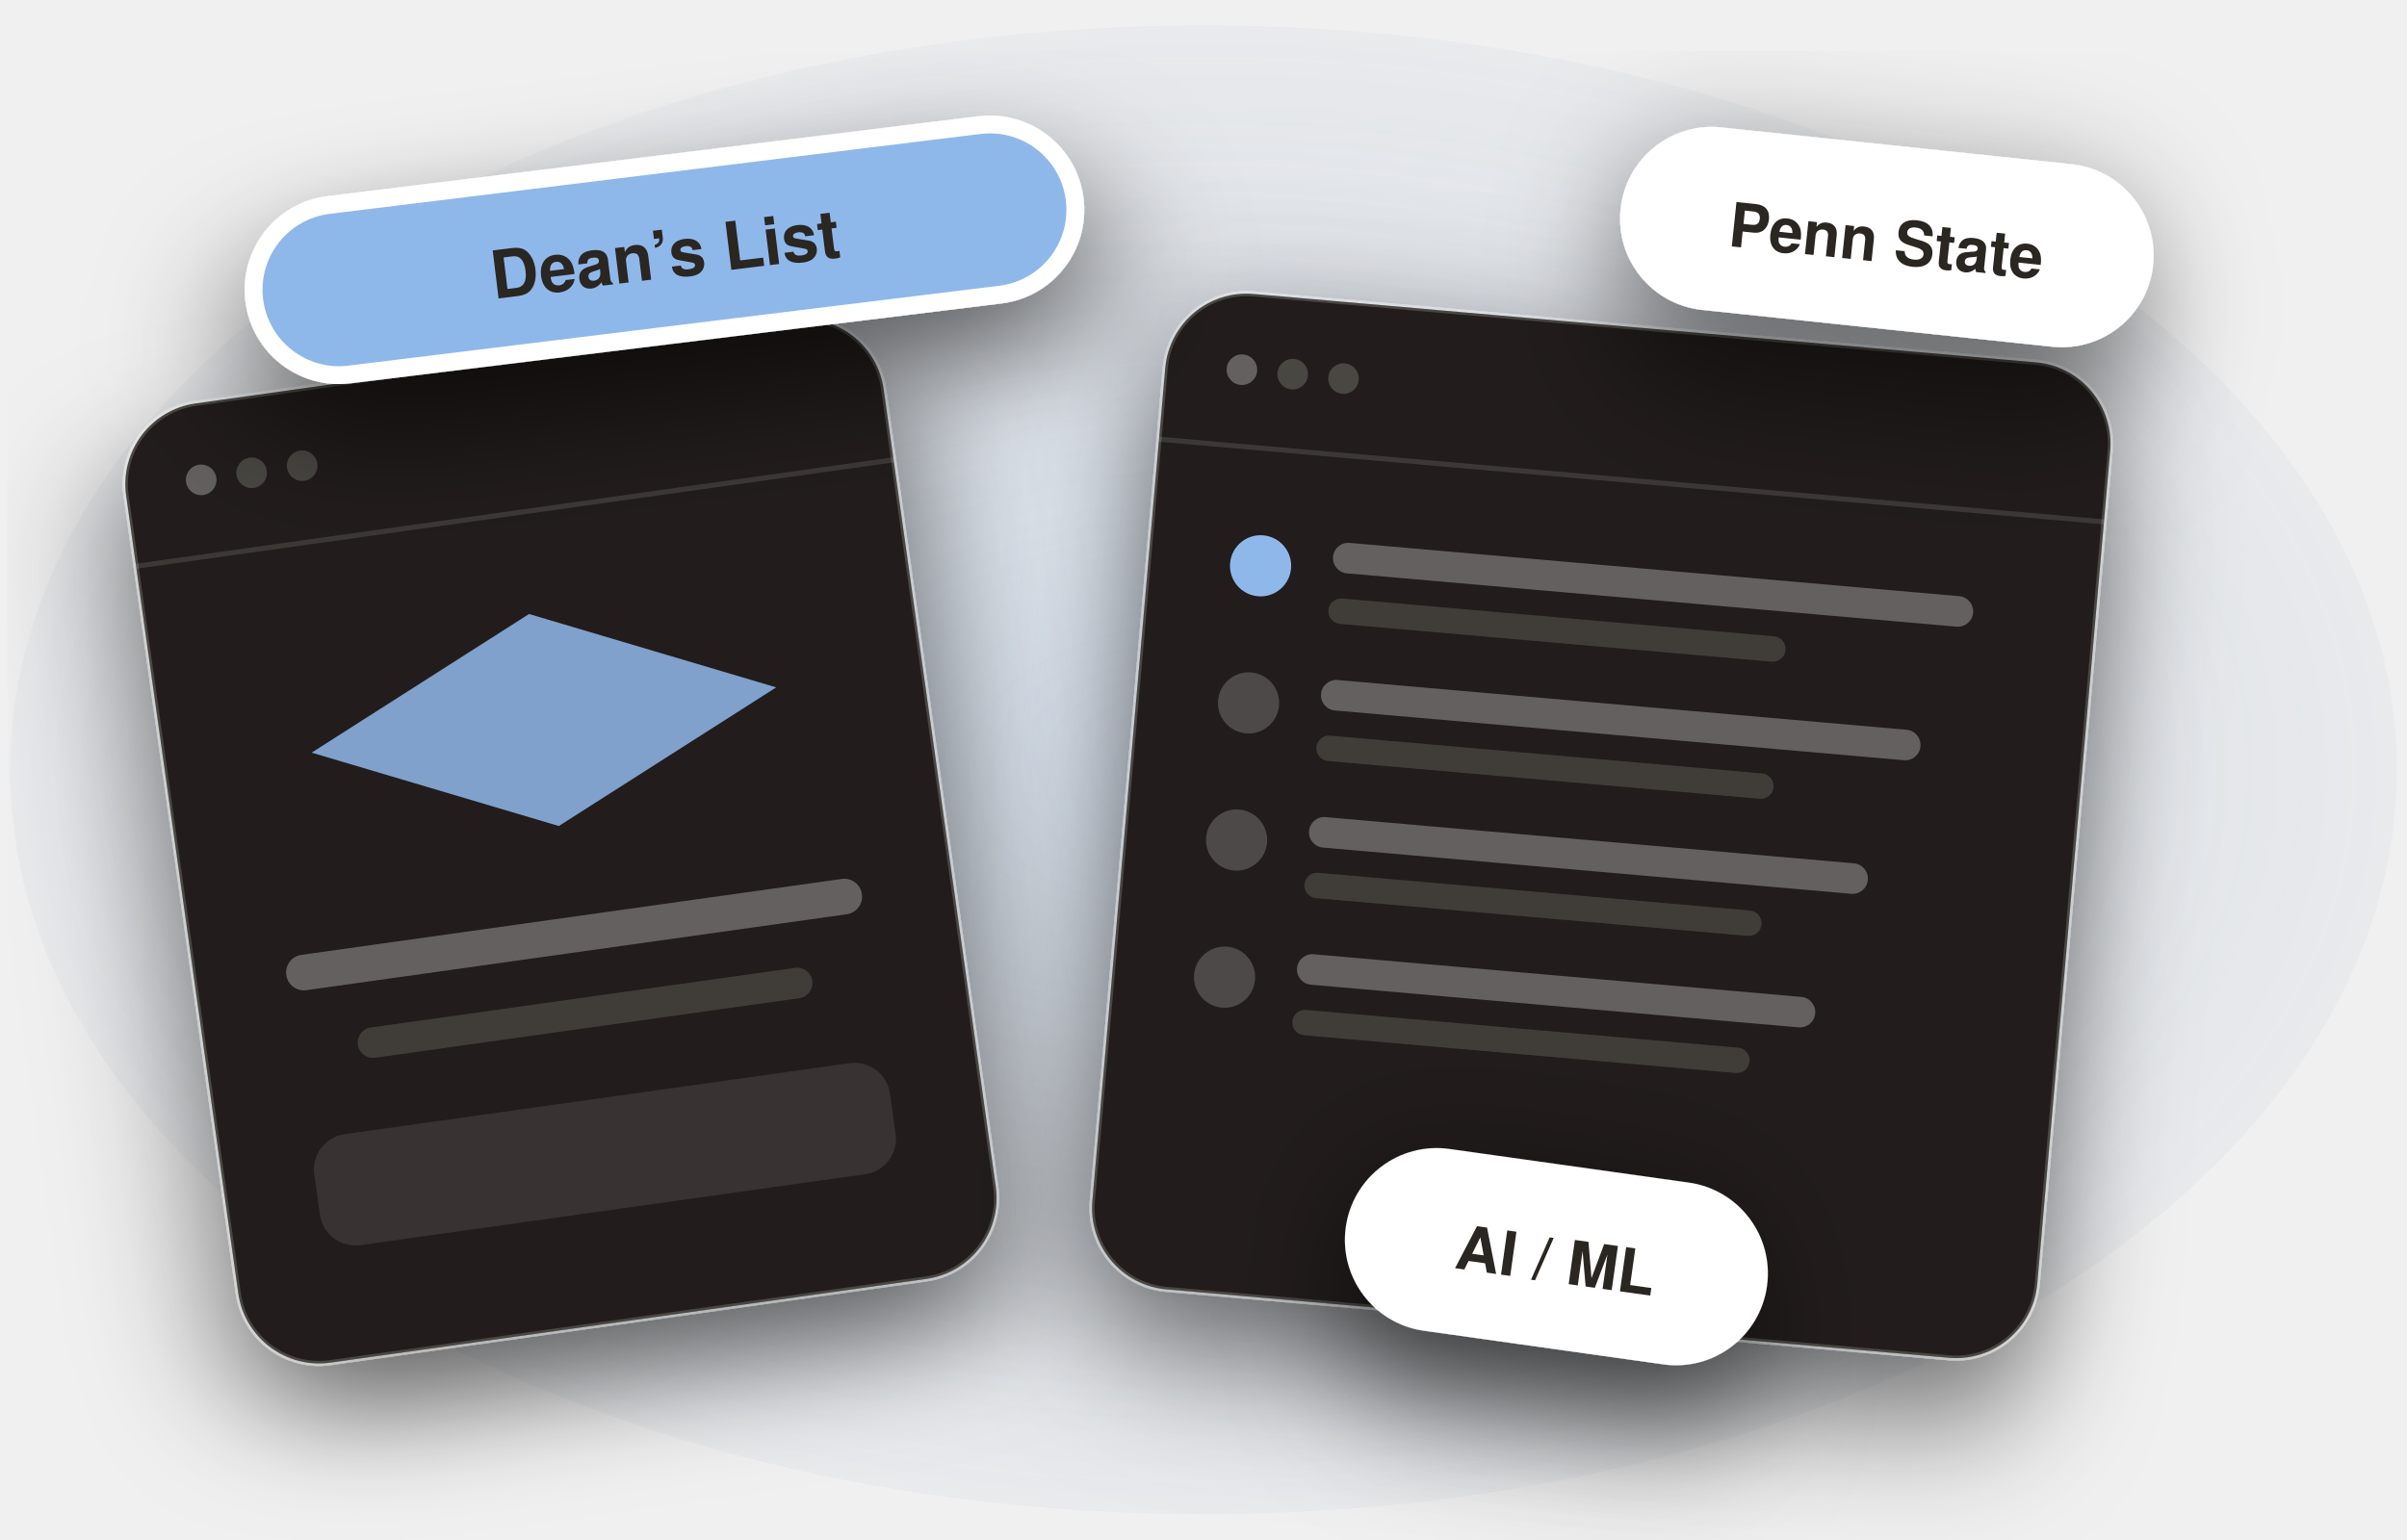
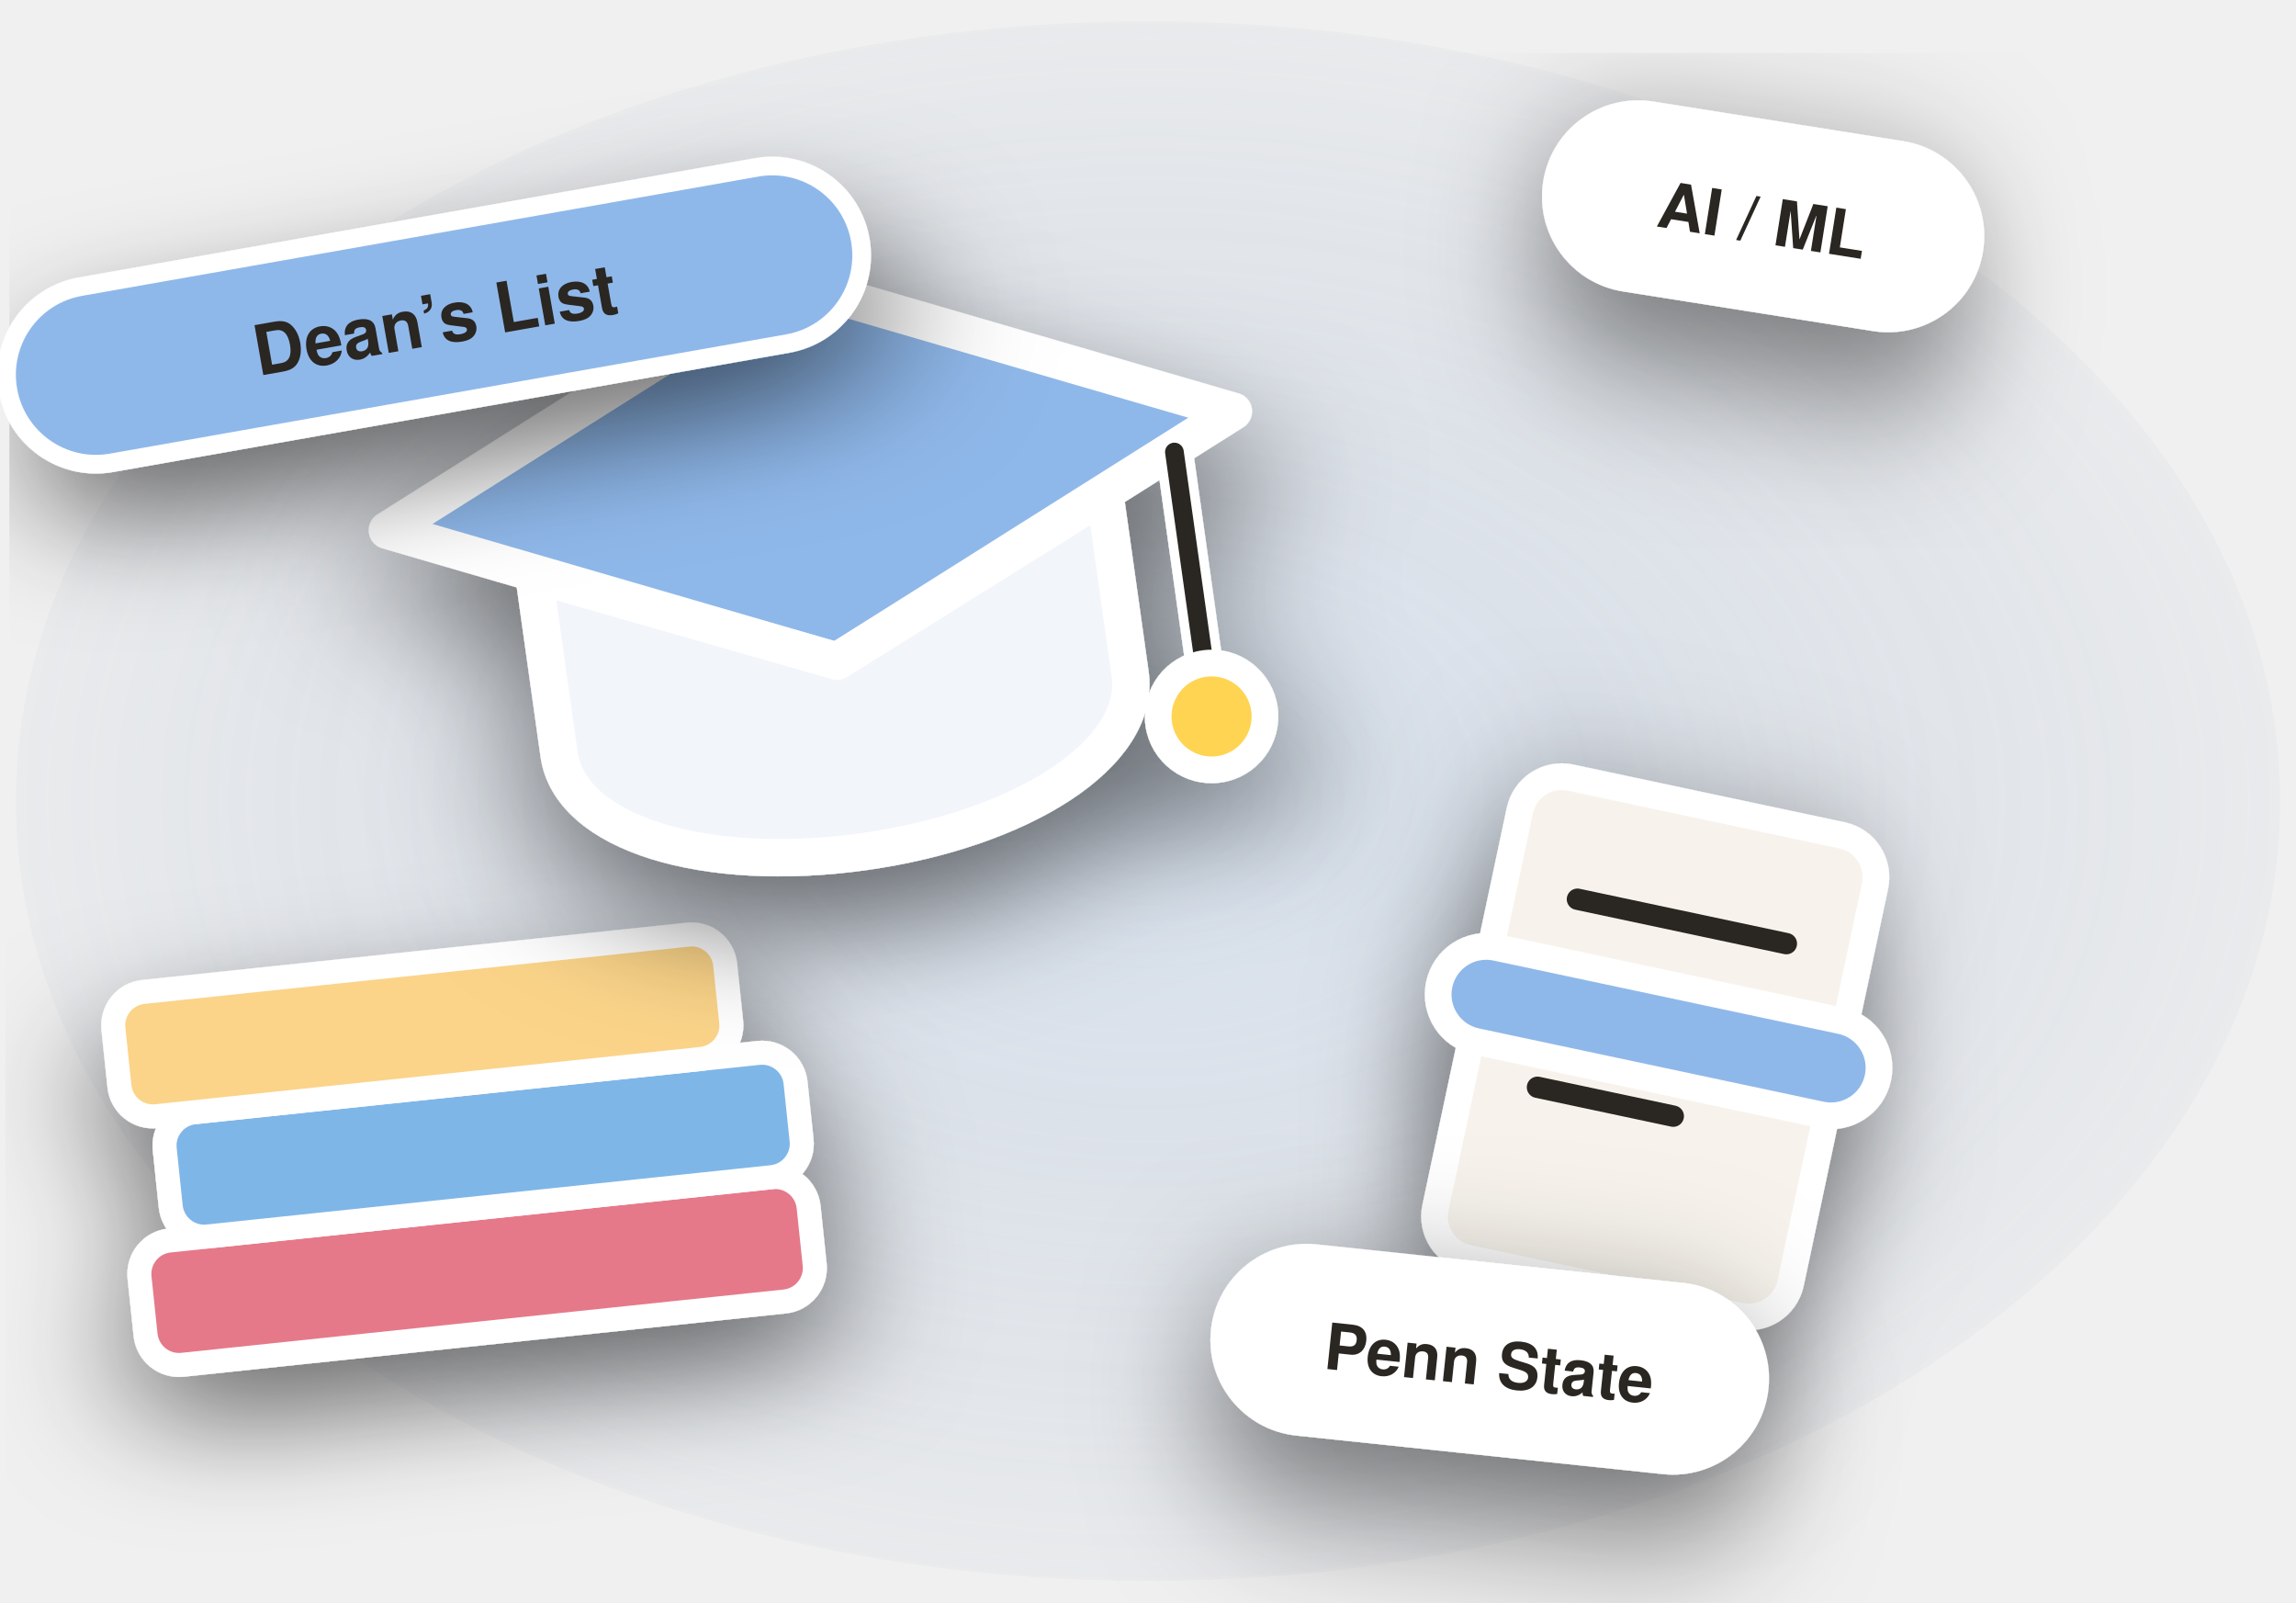
- <svg xmlns="http://www.w3.org/2000/svg" viewBox="0 0 472 302" width="472" height="302">
+ <svg xmlns="http://www.w3.org/2000/svg" viewBox="0 0 430 300" width="430" height="300">
  <defs>
    <filter id="d" x="-30%" y="-30%" width="170%" height="170%">
-       <feDropShadow dx="0" dy="10" stdDeviation="13" flood-color="#000000" flood-opacity="0.6" />
+       <feDropShadow dx="0" dy="10" stdDeviation="13" flood-color="#000000" flood-opacity="0.55" />
    </filter>
    <radialGradient id="g" cx="50%" cy="50%" r="62%">
      <stop offset="0" stop-color="#8FB8EA" stop-opacity="0.24" />
      <stop offset="1" stop-color="#3F5F8E" stop-opacity="0" />
    </radialGradient>
  </defs>
-   <ellipse cx="236" cy="151" rx="234" ry="146" fill="url(#g)" />
-   <g transform="translate(21 26)">
-     <g transform="rotate(-8 89.0 139.0)" filter="url(#d)">
-       <rect x="14" y="44" width="150" height="190" rx="16" fill="#211D1A" stroke="#FFFFFF" stroke-opacity="0.18" />
-       <circle cx="29" cy="59" r="3" fill="#FFFFFF" fill-opacity="0.3" />
-       <circle cx="39" cy="59" r="3" fill="#FFFFFF" fill-opacity="0.18" />
-       <circle cx="49" cy="59" r="3" fill="#FFFFFF" fill-opacity="0.18" />
-       <line x1="14" y1="74" x2="164" y2="74" stroke="#FFFFFF" stroke-opacity="0.12" />
-       <polygon points="89.0,94 135.0,115 89.0,136 43.0,115" fill="#8FB8EA" fill-opacity="0.85" />
-       <rect x="32" y="154" width="114" height="7" rx="3.5" fill="#FFFFFF" fill-opacity="0.3" />
-       <rect x="44" y="170" width="90" height="6" rx="3.0" fill="#FFFFFF" fill-opacity="0.14" />
-       <rect x="32" y="190" width="114" height="22" rx="7" fill="#FFFFFF" fill-opacity="0.1" />
-     </g>
-     <g transform="rotate(5 293.0 136.0)" filter="url(#d)">
-       <rect x="200" y="38" width="186" height="196" rx="16" fill="#211D1A" stroke="#FFFFFF" stroke-opacity="0.18" />
-       <circle cx="215" cy="53" r="3" fill="#FFFFFF" fill-opacity="0.3" />
-       <circle cx="225" cy="53" r="3" fill="#FFFFFF" fill-opacity="0.18" />
-       <circle cx="235" cy="53" r="3" fill="#FFFFFF" fill-opacity="0.18" />
-       <line x1="200" y1="68" x2="386" y2="68" stroke="#FFFFFF" stroke-opacity="0.12" />
-       <circle cx="222" cy="91" r="6" fill="#8FB8EA" fill-opacity="1" />
-       <rect x="236" y="85" width="126" height="6" rx="3.0" fill="#FFFFFF" fill-opacity="0.3" />
-       <rect x="236" y="96" width="90" height="5" rx="2.5" fill="#FFFFFF" fill-opacity="0.14" />
-       <circle cx="222" cy="118" r="6" fill="#FFFFFF" fill-opacity="0.2" />
-       <rect x="236" y="112" width="118" height="6" rx="3.0" fill="#FFFFFF" fill-opacity="0.3" />
-       <rect x="236" y="123" width="90" height="5" rx="2.5" fill="#FFFFFF" fill-opacity="0.14" />
-       <circle cx="222" cy="145" r="6" fill="#FFFFFF" fill-opacity="0.2" />
-       <rect x="236" y="139" width="110" height="6" rx="3.0" fill="#FFFFFF" fill-opacity="0.3" />
-       <rect x="236" y="150" width="90" height="5" rx="2.5" fill="#FFFFFF" fill-opacity="0.14" />
-       <circle cx="222" cy="172" r="6" fill="#FFFFFF" fill-opacity="0.2" />
-       <rect x="236" y="166" width="102" height="6" rx="3.0" fill="#FFFFFF" fill-opacity="0.3" />
-       <rect x="236" y="177" width="90" height="5" rx="2.5" fill="#FFFFFF" fill-opacity="0.14" />
-     </g>
-     <g transform="rotate(-7 109.3 23.0)" filter="url(#d)">
-       <rect x="26.5" y="4.5" width="165.6" height="37" rx="18.5" fill="#FFFFFF" />
-       <rect x="30" y="8" width="158.6" height="30" rx="15.0" fill="#8FB8EA" />
-       <text x="109.3" y="28.5" text-anchor="middle" font-family="Helvetica Neue,Helvetica,Arial,sans-serif" font-size="13" font-weight="700" fill="#2A2521">Dean’s List</text>
-     </g>
-     <g transform="rotate(8 284.2 220.5)" filter="url(#d)">
-       <rect x="242.5" y="202.5" width="83.4" height="36" rx="18.0" fill="#FFFFFF" />
-       <rect x="246" y="206" width="76.4" height="29" rx="14.5" fill="#FFFFFF" />
-       <text x="284.2" y="225.5" text-anchor="middle" font-family="Helvetica Neue,Helvetica,Arial,sans-serif" font-size="12" font-weight="700" fill="#2A2521">AI / ML</text>
-     </g>
-     <g transform="rotate(6 349.0 20.5)" filter="url(#d)">
-       <rect x="296.5" y="2.5" width="105.0" height="36" rx="18.0" fill="#FFFFFF" />
-       <rect x="300" y="6" width="98.0" height="29" rx="14.5" fill="#FFFFFF" />
-       <text x="349.0" y="25.5" text-anchor="middle" font-family="Helvetica Neue,Helvetica,Arial,sans-serif" font-size="12" font-weight="700" fill="#2A2521">Penn State</text>
-     </g>
+   <ellipse cx="215" cy="150" rx="212" ry="146" fill="url(#g)" />
+   <g transform="translate(24 176) scale(0.9) rotate(-6 70 44)" filter="url(#d)">
+     <rect x="0" y="56" width="140" height="26" rx="7" fill="#E5798A" stroke="#FFFFFF" stroke-width="5" stroke-linejoin="round" stroke-linecap="round" />
+     <rect x="8" y="30" width="132" height="26" rx="7" fill="#7FB6E8" stroke="#FFFFFF" stroke-width="5" stroke-linejoin="round" stroke-linecap="round" />
+     <rect x="0" y="4" width="128" height="26" rx="7" fill="#FBD489" stroke="#FFFFFF" stroke-width="5" stroke-linejoin="round" stroke-linecap="round" />
+   </g>
+   <g transform="translate(276 150) scale(1.0) rotate(12 34 46)" filter="url(#d)">
+     <rect x="0" y="0" width="68" height="92" rx="8" fill="#F7F3EC" stroke="#FFFFFF" stroke-width="5" stroke-linejoin="round" stroke-linecap="round" />
+     <path d="M14 22h40M14 40h40M14 58h26" stroke="#2A2521" stroke-width="4" stroke-linecap="round" />
+     <rect x="-8" y="34" width="84" height="18" rx="9" fill="#8FB8EA" stroke="#FFFFFF" stroke-width="5" stroke-linejoin="round" stroke-linecap="round" />
+   </g>
+   <g transform="translate(70 44) scale(1.0) rotate(-8 84 60)" filter="url(#d)">
+     <path d="M84 8 164 44 84 80 4 44z" fill="#8FB8EA" stroke="#FFFFFF" stroke-width="7" stroke-linejoin="round" stroke-linecap="round" />
+     <path d="M30 56v34c0 15 24 26 54 26s54-11 54-26V56L84 80z" fill="#F2F5FA" stroke="#FFFFFF" stroke-width="7" stroke-linejoin="round" stroke-linecap="round" />
+     <path d="M152 50v42" stroke="#FFFFFF" stroke-width="7" fill="none" stroke-linecap="round" />
+     <path d="M152 50v42" stroke="#2A2521" stroke-width="3.5" fill="none" stroke-linecap="round" />
+     <circle cx="152" cy="100" r="10" fill="#FFD452" stroke="#FFFFFF" stroke-width="5" stroke-linejoin="round" stroke-linecap="round" />
+   </g>
+   <g transform="rotate(-10 81.3 59.0)" filter="url(#d)">
+     <rect x="-1.5" y="40.5" width="165.6" height="37" rx="18.5" fill="#FFFFFF" />
+     <rect x="2" y="44" width="158.6" height="30" rx="15.0" fill="#8FB8EA" />
+     <text x="81.3" y="64.5" text-anchor="middle" font-family="Helvetica Neue,Helvetica,Arial,sans-serif" font-size="13" font-weight="700" fill="#2A2521">Dean’s List</text>
+   </g>
+   <g transform="rotate(6 279.0 254.5)" filter="url(#d)">
+     <rect x="226.5" y="236.5" width="105.0" height="36" rx="18.0" fill="#FFFFFF" />
+     <rect x="230" y="240" width="98.0" height="29" rx="14.5" fill="#FFFFFF" />
+     <text x="279.0" y="259.5" text-anchor="middle" font-family="Helvetica Neue,Helvetica,Arial,sans-serif" font-size="12" font-weight="700" fill="#2A2521">Penn State</text>
+   </g>
+   <g transform="rotate(9 330.2 40.5)" filter="url(#d)">
+     <rect x="288.5" y="22.5" width="83.4" height="36" rx="18.0" fill="#FFFFFF" />
+     <rect x="292" y="26" width="76.4" height="29" rx="14.5" fill="#FFFFFF" />
+     <text x="330.2" y="45.5" text-anchor="middle" font-family="Helvetica Neue,Helvetica,Arial,sans-serif" font-size="12" font-weight="700" fill="#2A2521">AI / ML</text>
  </g>
</svg>
